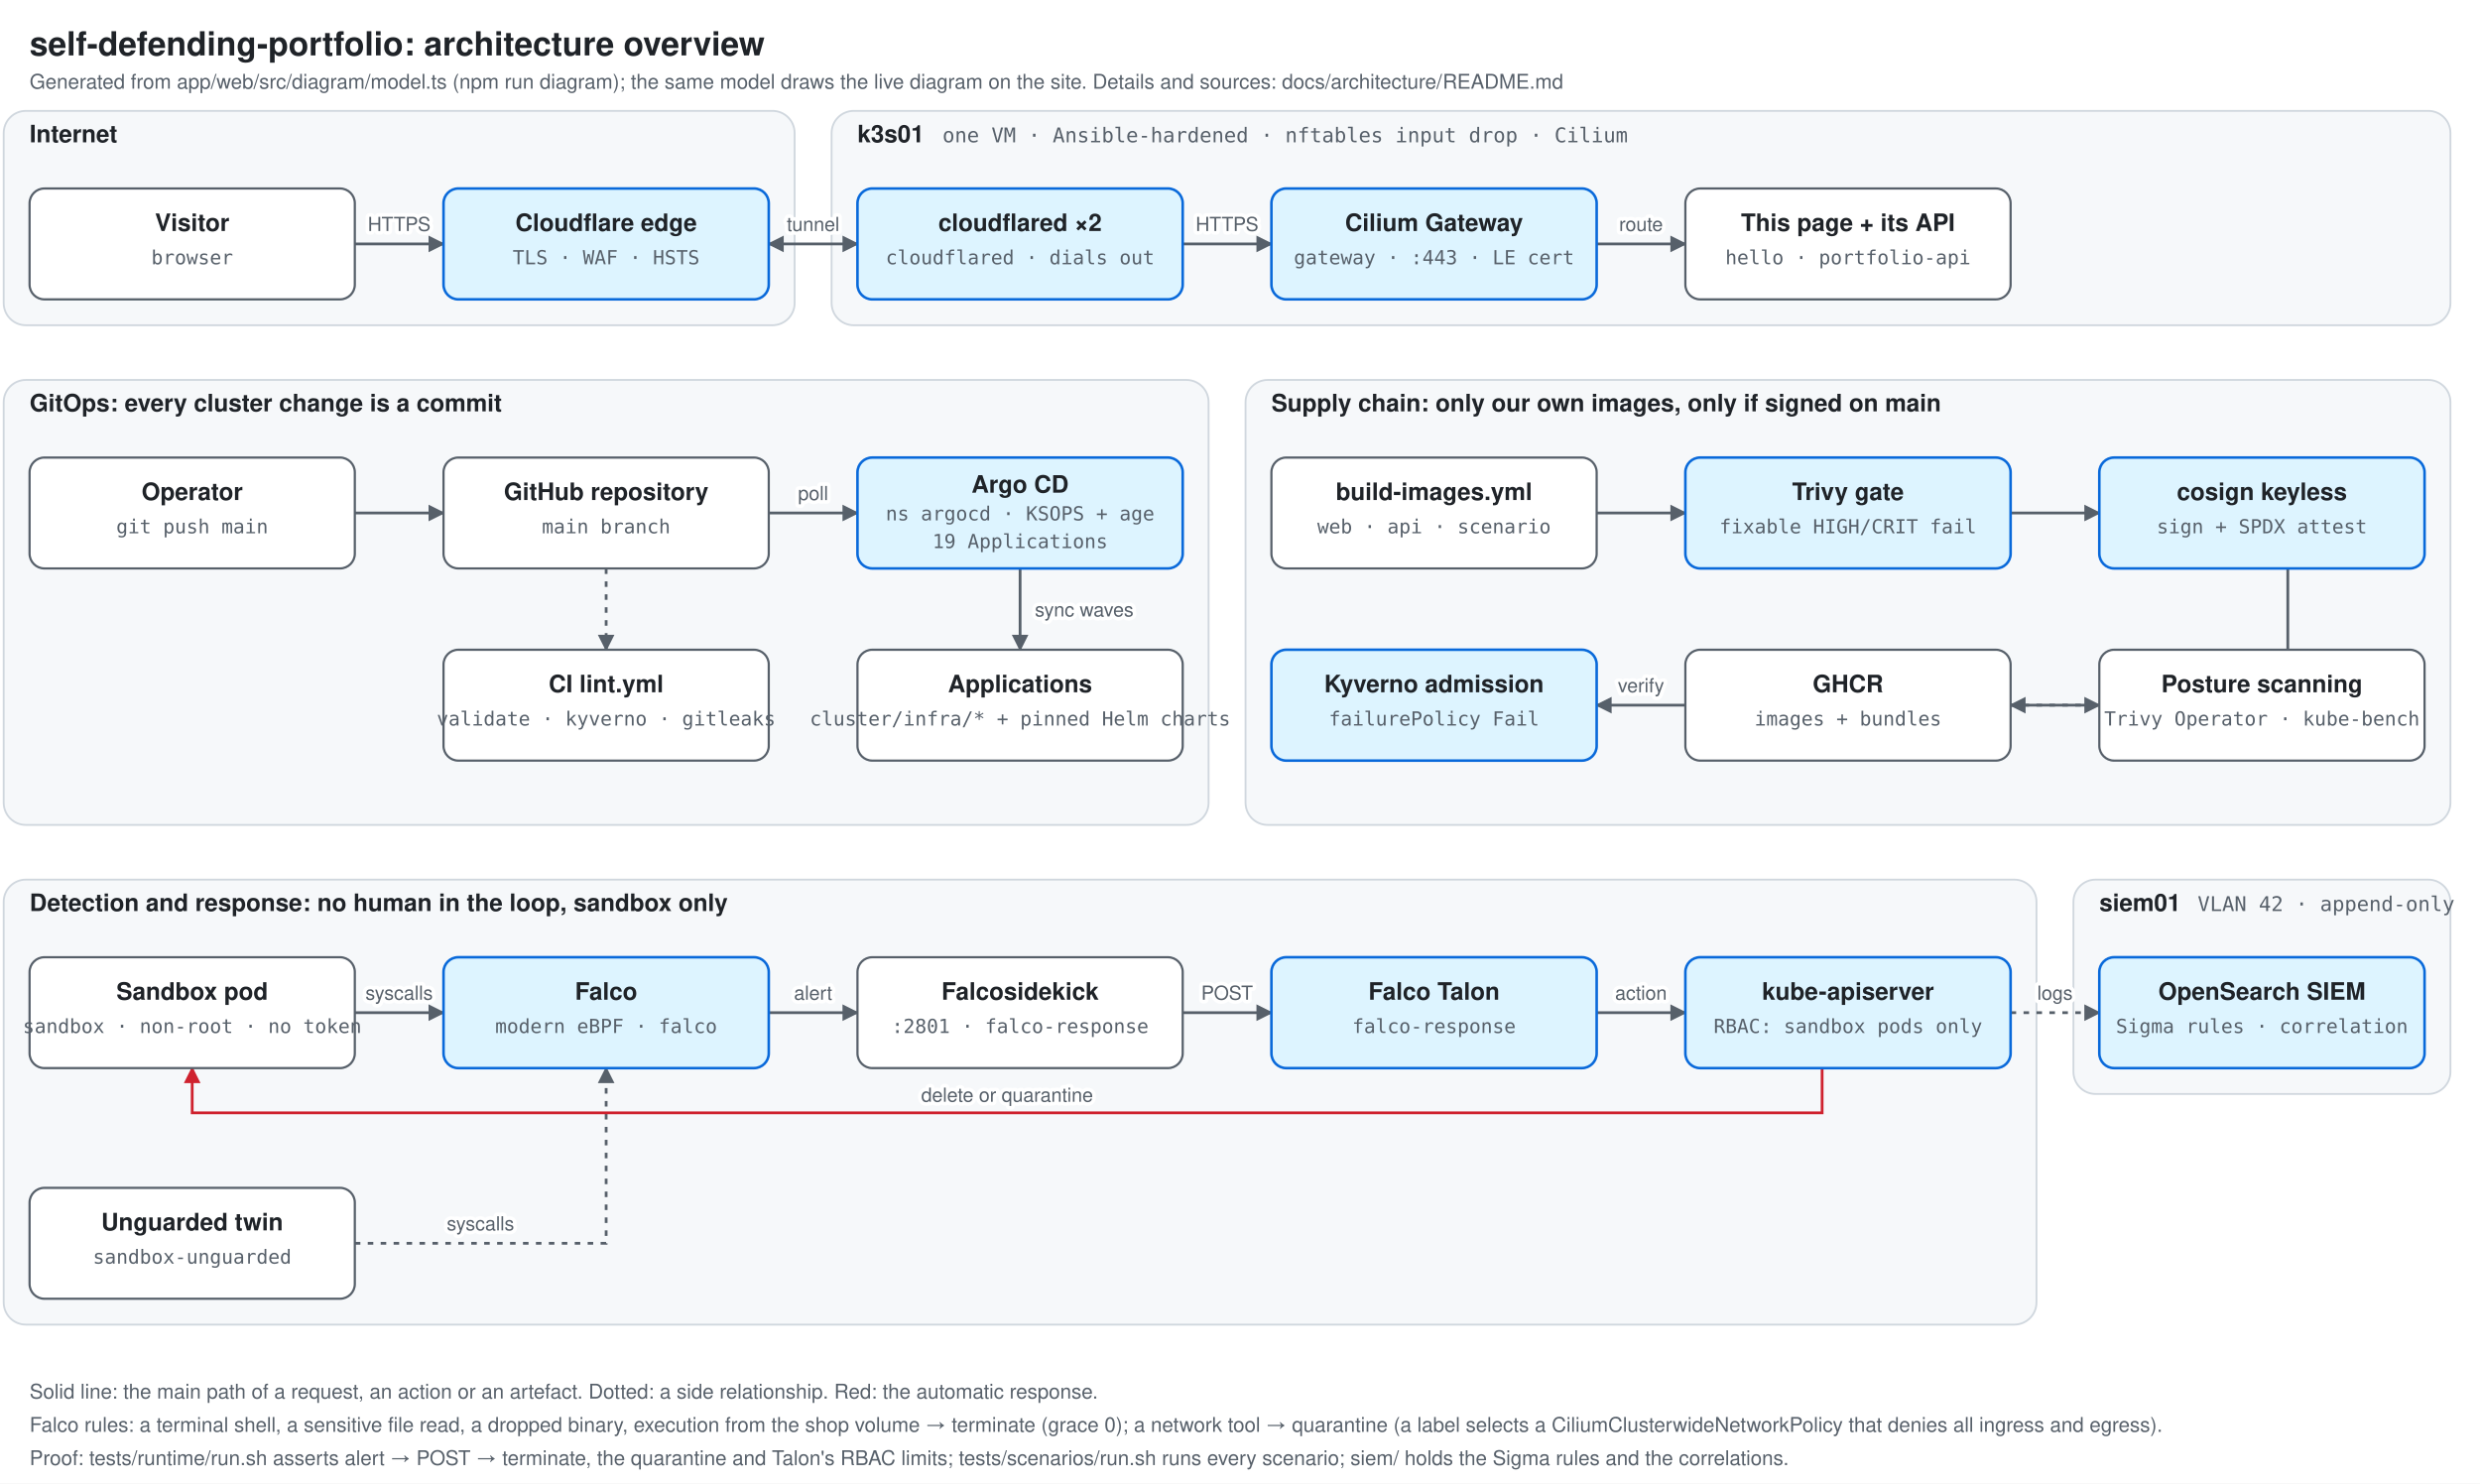
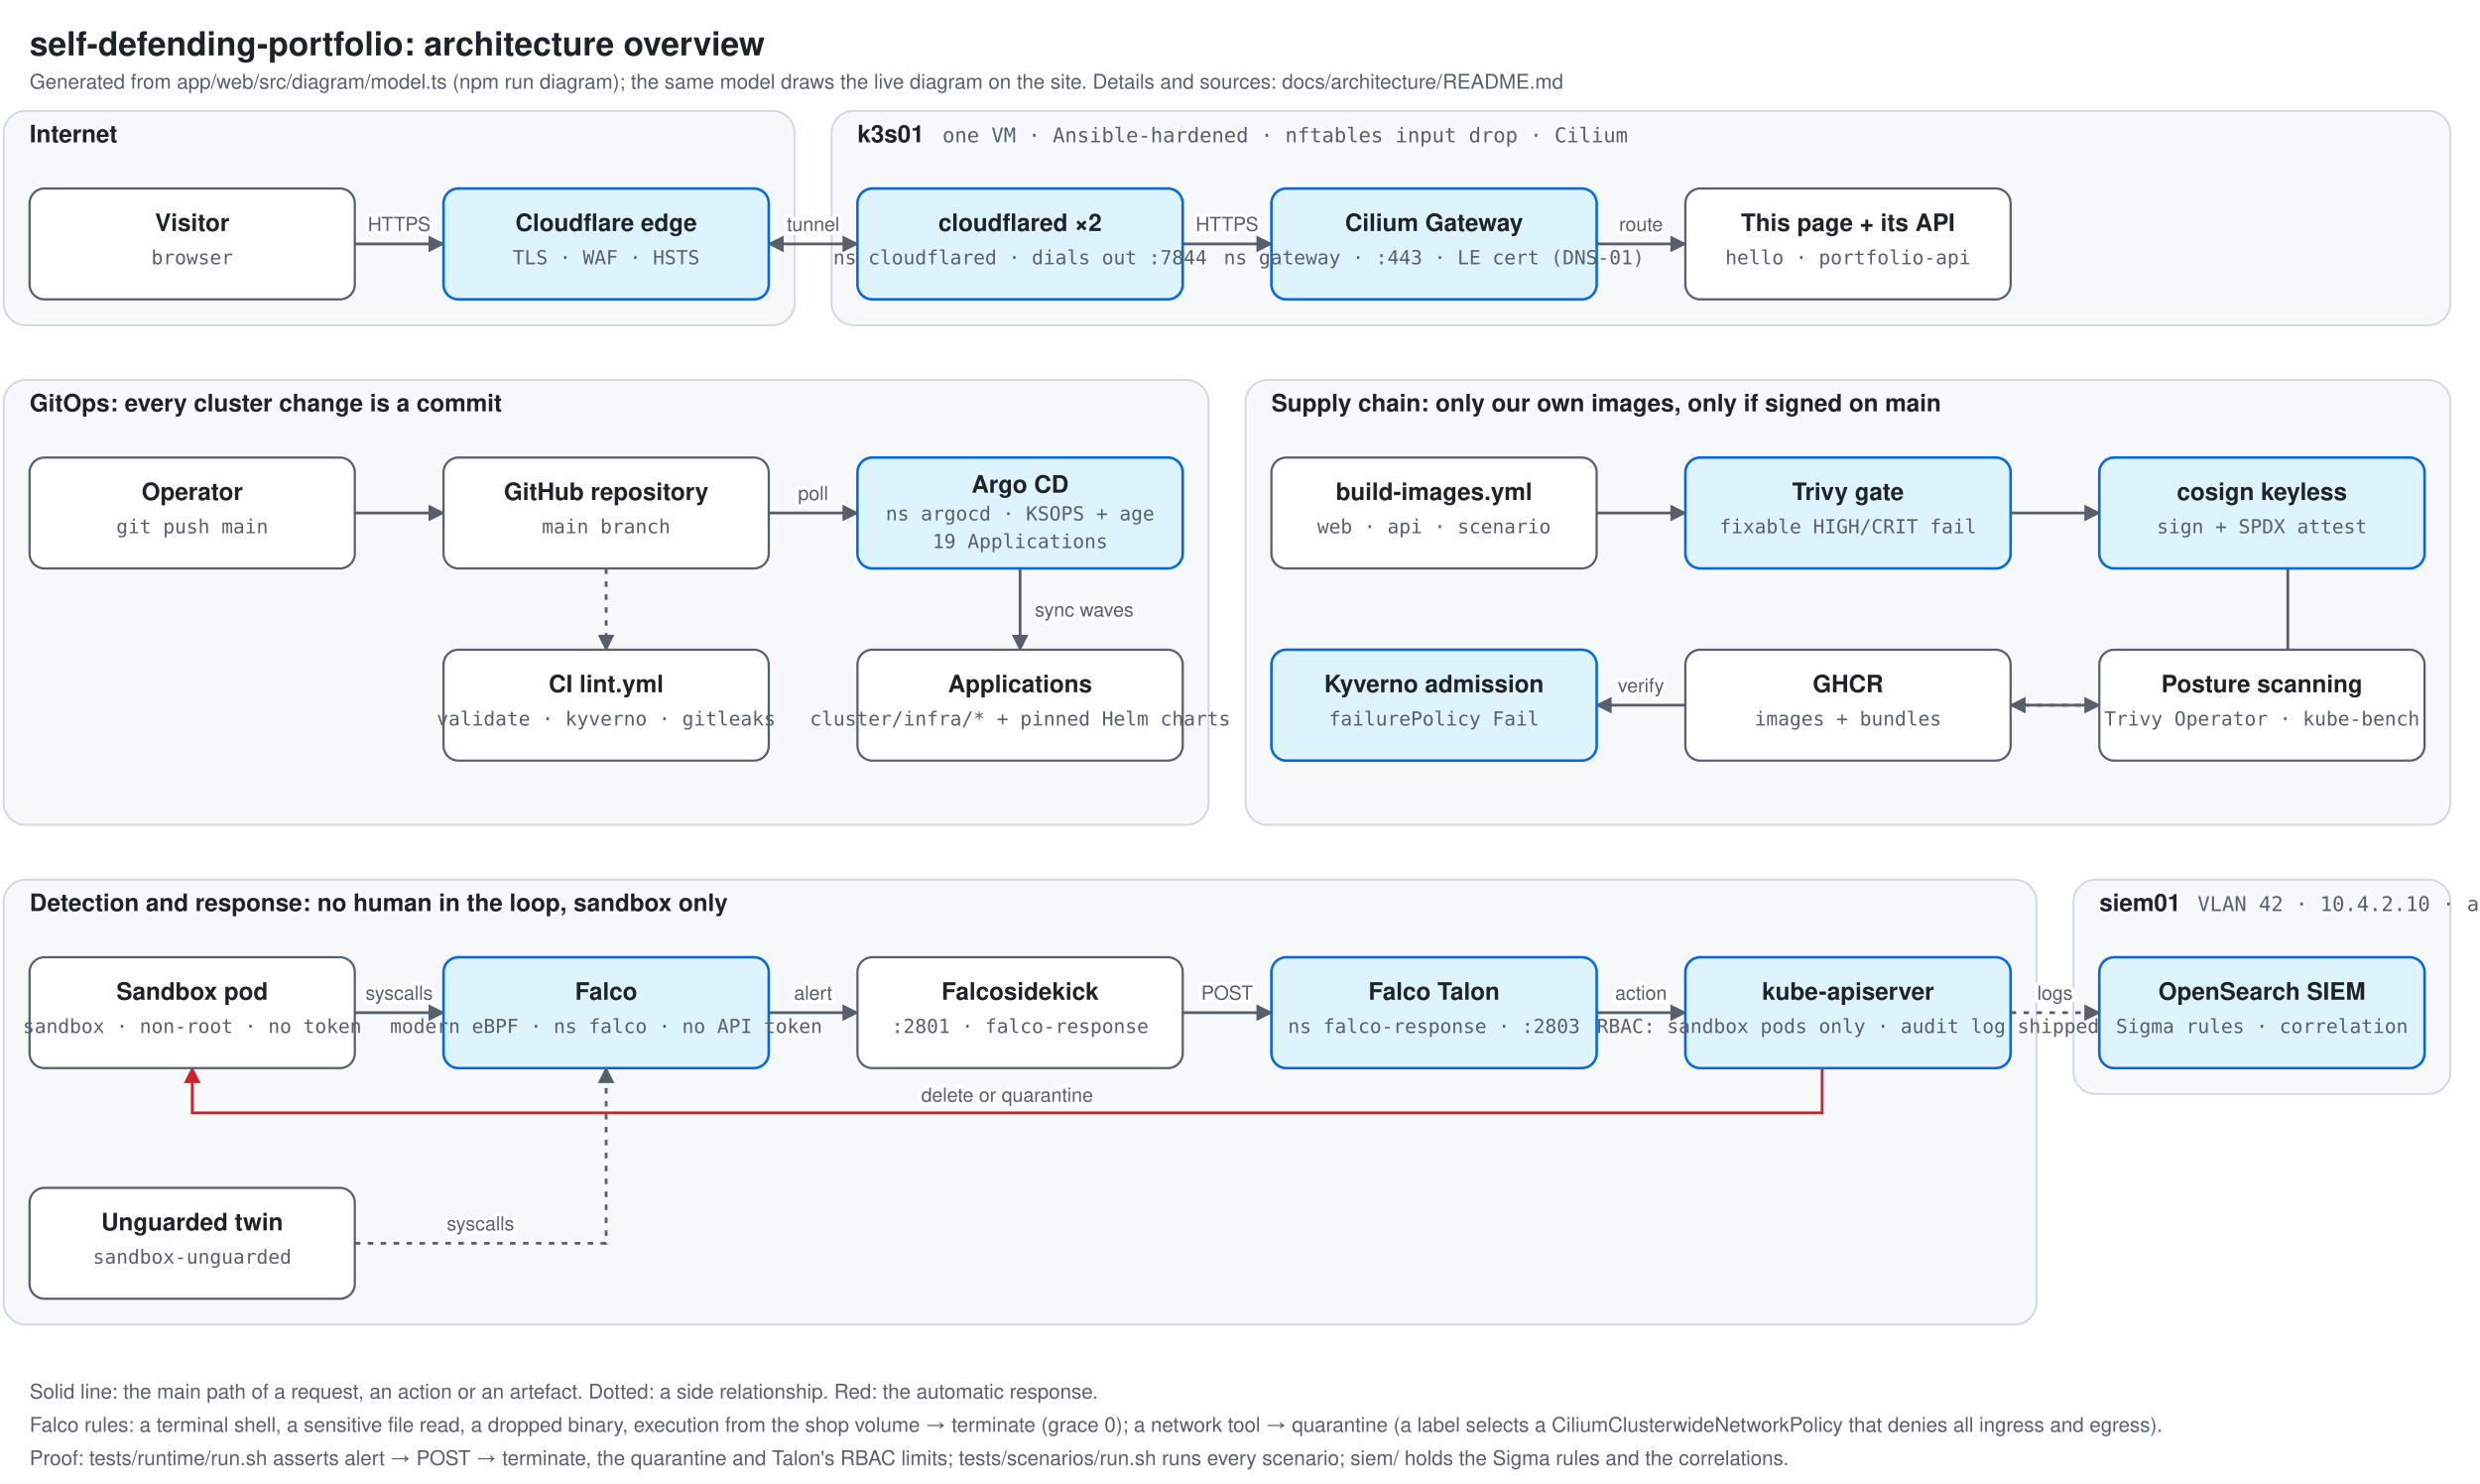
<svg xmlns="http://www.w3.org/2000/svg" viewBox="0 0 1342 802.8" width="1342" height="802.8" role="img" aria-labelledby="ov-t ov-d">
  <style>
    .dg-bg { fill: #ffffff; }
    .dg-zonebox { fill: #f6f8fa; stroke: #d0d7de; stroke-width: 1; }
    .dg-zonetitle { font: 600 13px system-ui, -apple-system, "Segoe UI", Helvetica, Arial, sans-serif; fill: #1f2328; }
    .dg-zonesub { font: 11px ui-monospace, SFMono-Regular, Menlo, Consolas, monospace; fill: #57606a; }
    .dg-box { fill: #ffffff; stroke: #57606a; stroke-width: 1.2; }
    .dg-node--control .dg-box { fill: #ddf4ff; stroke: #0969da; stroke-width: 1.4; }
    .dg-label { font: 600 13px system-ui, -apple-system, "Segoe UI", Helvetica, Arial, sans-serif; fill: #1f2328; }
    .dg-sub { font: 10.5px ui-monospace, SFMono-Regular, Menlo, Consolas, monospace; fill: #57606a; }
    .dg-line { fill: none; stroke: #57606a; stroke-width: 1.5; }
    .dg-edge--side .dg-line { stroke-dasharray: 3 4; }
    .dg-edge--response .dg-line { stroke: #cf222e; }
    .dg-packet { display: none; }
    .dg-edgelabel { font: 10.5px system-ui, -apple-system, "Segoe UI", Helvetica, Arial, sans-serif; fill: #57606a; paint-order: stroke; stroke: #ffffff; stroke-width: 4px; stroke-linejoin: round; }
    .dg-head { fill: #57606a; }
    .dg-head--response { fill: #cf222e; }
    .dg-title { font: 600 18px system-ui, -apple-system, "Segoe UI", Helvetica, Arial, sans-serif; fill: #1f2328; }
    .dg-foot { font: 11px system-ui, -apple-system, "Segoe UI", Helvetica, Arial, sans-serif; fill: #57606a; }
    @media (prefers-color-scheme: dark) {
      .dg-bg { fill: #0d1117; }
      .dg-zonebox { fill: #161b22; stroke: #30363d; }
      .dg-zonetitle, .dg-label, .dg-title { fill: #e6edf3; }
      .dg-zonesub, .dg-sub, .dg-edgelabel, .dg-foot { fill: #9198a1; }
      .dg-edgelabel { stroke: #0d1117; }
      .dg-box { fill: #0d1117; stroke: #8b949e; }
      .dg-node--control .dg-box { fill: #0c2d6b; stroke: #4493f8; }
      .dg-line { stroke: #8b949e; }
      .dg-head { fill: #8b949e; }
      .dg-edge--response .dg-line, .dg-head--response { stroke: #f85149; fill: #f85149; }
      .dg-edge--response .dg-line { fill: none; }
    }
  </style>
  <rect class="dg-bg" x="0" y="0" width="1342" height="802.8" />
  <text class="dg-title" x="16" y="30">self-defending-portfolio: architecture overview</text>
  <text class="dg-foot" x="16" y="48">Generated from app/web/src/diagram/model.ts (npm run diagram); the same model draws the live diagram on the site. Details and sources: docs/architecture/README.md</text>
  <svg viewBox="0 0 1342 674.8" class="dg dg--full" role="img" aria-labelledby="ov-title ov-desc" x="0" y="58" width="1342" height="674.8">
    <defs>
      <marker id="ov-arrow-flow" viewBox="0 0 10 10" refX="9" refY="5" markerWidth="6" markerHeight="6" orient="auto-start-reverse">
        <path class="dg-head dg-head--flow" d="M0,0 L10,5 L0,10 z" />
      </marker>
      <marker id="ov-arrow-side" viewBox="0 0 10 10" refX="9" refY="5" markerWidth="6" markerHeight="6" orient="auto-start-reverse">
        <path class="dg-head dg-head--side" d="M0,0 L10,5 L0,10 z" />
      </marker>
      <marker id="ov-arrow-response" viewBox="0 0 10 10" refX="9" refY="5" markerWidth="6" markerHeight="6" orient="auto-start-reverse">
        <path class="dg-head dg-head--response" d="M0,0 L10,5 L0,10 z" />
      </marker>
      <marker id="ov-arrow-lit" viewBox="0 0 10 10" refX="9" refY="5" markerWidth="6" markerHeight="6" orient="auto-start-reverse">
        <path class="dg-head dg-head--lit" d="M0,0 L10,5 L0,10 z" />
      </marker>
    </defs>
    <g class="dg-zones">
      <g class="dg-zone" data-zone="internet">
        <rect class="dg-zonebox" x="2" y="2" width="428" height="116" rx="12" />
        <text class="dg-zonetitle" x="16" y="19">Internet</text>
      </g>
      <g class="dg-zone" data-zone="k3s01">
        <rect class="dg-zonebox" x="450" y="2" width="876" height="116" rx="12" />
        <text class="dg-zonetitle" x="464" y="19">k3s01</text>
        <text class="dg-zonesub" x="510" y="19">one VM · Ansible-hardened · nftables input drop · Cilium</text>
      </g>
      <g class="dg-zone" data-zone="siem01">
        <rect class="dg-zonebox" x="1122" y="418" width="204" height="116" rx="12" />
        <text class="dg-zonetitle" x="1136" y="435">siem01</text>
-         <text class="dg-zonesub" x="1189.2" y="435">VLAN 42 · append-only</text>
+         <text class="dg-zonesub" x="1189.2" y="435">VLAN 42 · 10.4.2.10 · append-only</text>
      </g>
      <g class="dg-zone" data-zone="gitops">
        <rect class="dg-zonebox" x="2" y="147.6" width="652" height="240.8" rx="12" />
        <text class="dg-zonetitle" x="16" y="164.6">GitOps: every cluster change is a commit</text>
      </g>
      <g class="dg-zone" data-zone="supply">
        <rect class="dg-zonebox" x="674" y="147.6" width="652" height="240.8" rx="12" />
        <text class="dg-zonetitle" x="688" y="164.6">Supply chain: only our own images, only if signed on main</text>
      </g>
      <g class="dg-zone" data-zone="runtime">
        <rect class="dg-zonebox" x="2" y="418" width="1100" height="240.8" rx="12" />
        <text class="dg-zonetitle" x="16" y="435">Detection and response: no human in the loop, sandbox only</text>
      </g>
    </g>
    <g class="dg-edges">
      <g class="dg-edge dg-edge--flow" data-edge="visitor-cloudflare" data-lit="false">
        <path class="dg-line" d="M192,74 H240" marker-end="url(#ov-arrow-flow)" />
        <path class="dg-packet" d="M192,74 H240" />
        <text class="dg-edgelabel" x="216" y="67" text-anchor="middle">HTTPS</text>
      </g>
      <g class="dg-edge dg-edge--flow" data-edge="cloudflare-cloudflared" data-lit="false">
        <path class="dg-line" d="M416,74 H464" marker-end="url(#ov-arrow-flow)" marker-start="url(#ov-arrow-flow)" />
        <path class="dg-packet" d="M416,74 H464" />
        <text class="dg-edgelabel" x="440" y="67" text-anchor="middle">tunnel</text>
      </g>
      <g class="dg-edge dg-edge--flow" data-edge="cloudflared-gateway" data-lit="false">
        <path class="dg-line" d="M640,74 H688" marker-end="url(#ov-arrow-flow)" />
        <path class="dg-packet" d="M640,74 H688" />
        <text class="dg-edgelabel" x="664" y="67" text-anchor="middle">HTTPS</text>
      </g>
      <g class="dg-edge dg-edge--flow" data-edge="gateway-site" data-lit="false">
        <path class="dg-line" d="M864,74 H912" marker-end="url(#ov-arrow-flow)" />
        <path class="dg-packet" d="M864,74 H912" />
        <text class="dg-edgelabel" x="888" y="67" text-anchor="middle">route</text>
      </g>
      <g class="dg-edge dg-edge--flow" data-edge="pod-falco" data-lit="false">
        <path class="dg-line" d="M192,490 H240" marker-end="url(#ov-arrow-flow)" />
        <path class="dg-packet" d="M192,490 H240" />
        <text class="dg-edgelabel" x="216" y="483" text-anchor="middle">syscalls</text>
      </g>
      <g class="dg-edge dg-edge--side" data-edge="twin-falco" data-lit="false">
        <path class="dg-line" d="M192,614.8 H328 V520" marker-end="url(#ov-arrow-side)" />
        <path class="dg-packet" d="M192,614.8 H328 V520" />
        <text class="dg-edgelabel" x="260" y="607.8" text-anchor="middle">syscalls</text>
      </g>
      <g class="dg-edge dg-edge--flow" data-edge="talon-kube-apiserver" data-lit="false">
        <path class="dg-line" d="M864,490 H912" marker-end="url(#ov-arrow-flow)" />
        <path class="dg-packet" d="M864,490 H912" />
        <text class="dg-edgelabel" x="888" y="483" text-anchor="middle">action</text>
      </g>
      <g class="dg-edge dg-edge--response" data-edge="kube-apiserver-pod" data-lit="false">
        <path class="dg-line" d="M986,520 V544.2 H104 V520" marker-end="url(#ov-arrow-response)" />
        <path class="dg-packet" d="M986,520 V544.2 H104 V520" />
        <text class="dg-edgelabel" x="545" y="538.2" text-anchor="middle">delete or quarantine</text>
      </g>
      <g class="dg-edge dg-edge--side" data-edge="kube-apiserver-siem" data-lit="false">
        <path class="dg-line" d="M1088,490 H1136" marker-end="url(#ov-arrow-side)" />
        <path class="dg-packet" d="M1088,490 H1136" />
        <text class="dg-edgelabel" x="1112" y="483" text-anchor="middle">logs</text>
      </g>
      <g class="dg-edge dg-edge--flow" data-edge="operator-repo" data-lit="false">
        <path class="dg-line" d="M192,219.6 H240" marker-end="url(#ov-arrow-flow)" />
        <path class="dg-packet" d="M192,219.6 H240" />
      </g>
      <g class="dg-edge dg-edge--side" data-edge="repo-ci" data-lit="false">
        <path class="dg-line" d="M328,249.6 V293.6" marker-end="url(#ov-arrow-side)" />
        <path class="dg-packet" d="M328,249.6 V293.6" />
      </g>
      <g class="dg-edge dg-edge--flow" data-edge="repo-argocd" data-lit="false">
        <path class="dg-line" d="M416,219.6 H464" marker-end="url(#ov-arrow-flow)" />
        <path class="dg-packet" d="M416,219.6 H464" />
        <text class="dg-edgelabel" x="440" y="212.6" text-anchor="middle">poll</text>
      </g>
      <g class="dg-edge dg-edge--flow" data-edge="argocd-apps" data-lit="false">
        <path class="dg-line" d="M552,249.6 V293.6" marker-end="url(#ov-arrow-flow)" />
        <path class="dg-packet" d="M552,249.6 V293.6" />
        <text class="dg-edgelabel" x="560" y="275.6" text-anchor="start">sync waves</text>
      </g>
      <g class="dg-edge dg-edge--flow" data-edge="build-trivy" data-lit="false">
        <path class="dg-line" d="M864,219.6 H912" marker-end="url(#ov-arrow-flow)" />
        <path class="dg-packet" d="M864,219.6 H912" />
      </g>
      <g class="dg-edge dg-edge--flow" data-edge="trivy-cosign" data-lit="false">
        <path class="dg-line" d="M1088,219.6 H1136" marker-end="url(#ov-arrow-flow)" />
        <path class="dg-packet" d="M1088,219.6 H1136" />
      </g>
      <g class="dg-edge dg-edge--flow" data-edge="cosign-ghcr" data-lit="false">
        <path class="dg-line" d="M1238,249.6 V323.6 H1088" marker-end="url(#ov-arrow-flow)" />
        <path class="dg-packet" d="M1238,249.6 V323.6 H1088" />
        <text class="dg-edgelabel" x="1163" y="316.6" text-anchor="middle">push</text>
      </g>
      <g class="dg-edge dg-edge--flow" data-edge="ghcr-kyverno" data-lit="false">
        <path class="dg-line" d="M912,323.6 H864" marker-end="url(#ov-arrow-flow)" />
        <path class="dg-packet" d="M912,323.6 H864" />
        <text class="dg-edgelabel" x="888" y="316.6" text-anchor="middle">verify</text>
      </g>
      <g class="dg-edge dg-edge--side" data-edge="ghcr-posture" data-lit="false">
        <path class="dg-line" d="M1088,323.6 H1136" marker-end="url(#ov-arrow-side)" />
        <path class="dg-packet" d="M1088,323.6 H1136" />
      </g>
      <g class="dg-edge dg-edge--flow" data-edge="falco-falcosidekick" data-lit="false">
        <path class="dg-line" d="M416,490 H464" marker-end="url(#ov-arrow-flow)" />
        <path class="dg-packet" d="M416,490 H464" />
        <text class="dg-edgelabel" x="440" y="483" text-anchor="middle">alert</text>
      </g>
      <g class="dg-edge dg-edge--flow" data-edge="falcosidekick-talon" data-lit="false">
        <path class="dg-line" d="M640,490 H688" marker-end="url(#ov-arrow-flow)" />
        <path class="dg-packet" d="M640,490 H688" />
        <text class="dg-edgelabel" x="664" y="483" text-anchor="middle">POST</text>
      </g>
    </g>
    <g class="dg-nodes">
      <g class="dg-node dg-node--plain" id="ov-visitor" data-node="visitor" data-state="idle" transform="translate(16 44)">
        <rect class="dg-box" width="176" height="60" rx="8" />
        <text class="dg-label" x="88" y="23" text-anchor="middle">Visitor</text>
        <text class="dg-sub" x="88" y="41" text-anchor="middle">browser</text>
      </g>
      <g class="dg-node dg-node--control" id="ov-cloudflare" data-node="cloudflare" data-state="idle" transform="translate(240 44)">
        <rect class="dg-box" width="176" height="60" rx="8" />
        <text class="dg-label" x="88" y="23" text-anchor="middle">Cloudflare edge</text>
        <text class="dg-sub" x="88" y="41" text-anchor="middle">TLS · WAF · HSTS</text>
      </g>
      <g class="dg-node dg-node--control" id="ov-cloudflared" data-node="cloudflared" data-state="idle" transform="translate(464 44)">
        <rect class="dg-box" width="176" height="60" rx="8" />
        <text class="dg-label" x="88" y="23" text-anchor="middle">cloudflared ×2</text>
-         <text class="dg-sub" x="88" y="41" text-anchor="middle">cloudflared · dials out</text>
+         <text class="dg-sub" x="88" y="41" text-anchor="middle">ns cloudflared · dials out :7844</text>
      </g>
      <g class="dg-node dg-node--control" id="ov-gateway" data-node="gateway" data-state="idle" transform="translate(688 44)">
        <rect class="dg-box" width="176" height="60" rx="8" />
        <text class="dg-label" x="88" y="23" text-anchor="middle">Cilium Gateway</text>
-         <text class="dg-sub" x="88" y="41" text-anchor="middle">gateway · :443 · LE cert</text>
+         <text class="dg-sub" x="88" y="41" text-anchor="middle">ns gateway · :443 · LE cert (DNS-01)</text>
      </g>
      <g class="dg-node dg-node--plain" id="ov-site" data-node="site" data-state="idle" transform="translate(912 44)">
        <rect class="dg-box" width="176" height="60" rx="8" />
        <text class="dg-label" x="88" y="23" text-anchor="middle">This page + its API</text>
        <text class="dg-sub" x="88" y="41" text-anchor="middle">hello · portfolio-api</text>
      </g>
      <g class="dg-node dg-node--control" id="ov-kube-apiserver" data-node="kube-apiserver" data-state="idle" transform="translate(912 460)">
        <rect class="dg-box" width="176" height="60" rx="8" />
        <text class="dg-label" x="88" y="23" text-anchor="middle">kube-apiserver</text>
-         <text class="dg-sub" x="88" y="41" text-anchor="middle">RBAC: sandbox pods only</text>
+         <text class="dg-sub" x="88" y="41" text-anchor="middle">RBAC: sandbox pods only · audit log shipped</text>
      </g>
      <g class="dg-node dg-node--plain" id="ov-pod" data-node="pod" data-state="idle" transform="translate(16 460)">
        <rect class="dg-box" width="176" height="60" rx="8" />
        <text class="dg-label" x="88" y="23" text-anchor="middle">Sandbox pod</text>
        <text class="dg-sub" x="88" y="41" text-anchor="middle">sandbox · non-root · no token</text>
      </g>
      <g class="dg-node dg-node--plain" id="ov-twin" data-node="twin" data-state="idle" transform="translate(16 584.8)">
        <rect class="dg-box" width="176" height="60" rx="8" />
        <text class="dg-label" x="88" y="23" text-anchor="middle">Unguarded twin</text>
        <text class="dg-sub" x="88" y="41" text-anchor="middle">sandbox-unguarded</text>
      </g>
      <g class="dg-node dg-node--control" id="ov-falco" data-node="falco" data-state="idle" transform="translate(240 460)">
        <rect class="dg-box" width="176" height="60" rx="8" />
        <text class="dg-label" x="88" y="23" text-anchor="middle">Falco</text>
-         <text class="dg-sub" x="88" y="41" text-anchor="middle">modern eBPF · falco</text>
+         <text class="dg-sub" x="88" y="41" text-anchor="middle">modern eBPF · ns falco · no API token</text>
      </g>
      <g class="dg-node dg-node--control" id="ov-talon" data-node="talon" data-state="idle" transform="translate(688 460)">
        <rect class="dg-box" width="176" height="60" rx="8" />
        <text class="dg-label" x="88" y="23" text-anchor="middle">Falco Talon</text>
-         <text class="dg-sub" x="88" y="41" text-anchor="middle">falco-response</text>
+         <text class="dg-sub" x="88" y="41" text-anchor="middle">ns falco-response · :2803</text>
      </g>
      <g class="dg-node dg-node--control" id="ov-siem" data-node="siem" data-state="idle" transform="translate(1136 460)">
        <rect class="dg-box" width="176" height="60" rx="8" />
        <text class="dg-label" x="88" y="23" text-anchor="middle">OpenSearch SIEM</text>
        <text class="dg-sub" x="88" y="41" text-anchor="middle">Sigma rules · correlation</text>
      </g>
      <g class="dg-node dg-node--plain" id="ov-falcosidekick" data-node="falcosidekick" data-state="idle" transform="translate(464 460)">
        <rect class="dg-box" width="176" height="60" rx="8" />
        <text class="dg-label" x="88" y="23" text-anchor="middle">Falcosidekick</text>
        <text class="dg-sub" x="88" y="41" text-anchor="middle">:2801 · falco-response</text>
      </g>
      <g class="dg-node dg-node--plain" id="ov-operator" data-node="operator" data-state="idle" transform="translate(16 189.6)">
        <rect class="dg-box" width="176" height="60" rx="8" />
        <text class="dg-label" x="88" y="23" text-anchor="middle">Operator</text>
        <text class="dg-sub" x="88" y="41" text-anchor="middle">git push main</text>
      </g>
      <g class="dg-node dg-node--plain" id="ov-repo" data-node="repo" data-state="idle" transform="translate(240 189.6)">
        <rect class="dg-box" width="176" height="60" rx="8" />
        <text class="dg-label" x="88" y="23" text-anchor="middle">GitHub repository</text>
        <text class="dg-sub" x="88" y="41" text-anchor="middle">main branch</text>
      </g>
      <g class="dg-node dg-node--plain" id="ov-ci" data-node="ci" data-state="idle" transform="translate(240 293.6)">
        <rect class="dg-box" width="176" height="60" rx="8" />
        <text class="dg-label" x="88" y="23" text-anchor="middle">CI lint.yml</text>
        <text class="dg-sub" x="88" y="41" text-anchor="middle">validate · kyverno · gitleaks</text>
      </g>
      <g class="dg-node dg-node--control" id="ov-argocd" data-node="argocd" data-state="idle" transform="translate(464 189.6)">
        <rect class="dg-box" width="176" height="60" rx="8" />
        <text class="dg-label" x="88" y="19" text-anchor="middle">Argo CD</text>
        <text class="dg-sub" x="88" y="34" text-anchor="middle">ns argocd · KSOPS + age</text>
        <text class="dg-sub dg-note" x="88" y="49" text-anchor="middle">19 Applications</text>
      </g>
      <g class="dg-node dg-node--plain" id="ov-apps" data-node="apps" data-state="idle" transform="translate(464 293.6)">
        <rect class="dg-box" width="176" height="60" rx="8" />
        <text class="dg-label" x="88" y="23" text-anchor="middle">Applications</text>
        <text class="dg-sub" x="88" y="41" text-anchor="middle">cluster/infra/* + pinned Helm charts</text>
      </g>
      <g class="dg-node dg-node--plain" id="ov-build" data-node="build" data-state="idle" transform="translate(688 189.6)">
        <rect class="dg-box" width="176" height="60" rx="8" />
        <text class="dg-label" x="88" y="23" text-anchor="middle">build-images.yml</text>
        <text class="dg-sub" x="88" y="41" text-anchor="middle">web · api · scenario</text>
      </g>
      <g class="dg-node dg-node--control" id="ov-trivy" data-node="trivy" data-state="idle" transform="translate(912 189.6)">
        <rect class="dg-box" width="176" height="60" rx="8" />
        <text class="dg-label" x="88" y="23" text-anchor="middle">Trivy gate</text>
        <text class="dg-sub" x="88" y="41" text-anchor="middle">fixable HIGH/CRIT fail</text>
      </g>
      <g class="dg-node dg-node--control" id="ov-cosign" data-node="cosign" data-state="idle" transform="translate(1136 189.6)">
        <rect class="dg-box" width="176" height="60" rx="8" />
        <text class="dg-label" x="88" y="23" text-anchor="middle">cosign keyless</text>
        <text class="dg-sub" x="88" y="41" text-anchor="middle">sign + SPDX attest</text>
      </g>
      <g class="dg-node dg-node--plain" id="ov-ghcr" data-node="ghcr" data-state="idle" transform="translate(912 293.6)">
        <rect class="dg-box" width="176" height="60" rx="8" />
        <text class="dg-label" x="88" y="23" text-anchor="middle">GHCR</text>
        <text class="dg-sub" x="88" y="41" text-anchor="middle">images + bundles</text>
      </g>
      <g class="dg-node dg-node--control" id="ov-kyverno" data-node="kyverno" data-state="idle" transform="translate(688 293.6)">
        <rect class="dg-box" width="176" height="60" rx="8" />
        <text class="dg-label" x="88" y="23" text-anchor="middle">Kyverno admission</text>
        <text class="dg-sub" x="88" y="41" text-anchor="middle">failurePolicy Fail</text>
      </g>
      <g class="dg-node dg-node--plain" id="ov-posture" data-node="posture" data-state="idle" transform="translate(1136 293.6)">
        <rect class="dg-box" width="176" height="60" rx="8" />
        <text class="dg-label" x="88" y="23" text-anchor="middle">Posture scanning</text>
        <text class="dg-sub" x="88" y="41" text-anchor="middle">Trivy Operator · kube-bench</text>
      </g>
    </g>
  </svg>
  <text class="dg-foot" x="16" y="756.8">Solid line: the main path of a request, an action or an artefact. Dotted: a side relationship. Red: the automatic response.</text>
  <text class="dg-foot" x="16" y="774.8">Falco rules: a terminal shell, a sensitive file read, a dropped binary, execution from the shop volume → terminate (grace 0); a network tool → quarantine (a label selects a CiliumClusterwideNetworkPolicy that denies all ingress and egress).</text>
  <text class="dg-foot" x="16" y="792.8">Proof: tests/runtime/run.sh asserts alert → POST → terminate, the quarantine and Talon's RBAC limits; tests/scenarios/run.sh runs every scenario; siem/ holds the Sigma rules and the correlations.</text>
</svg>
